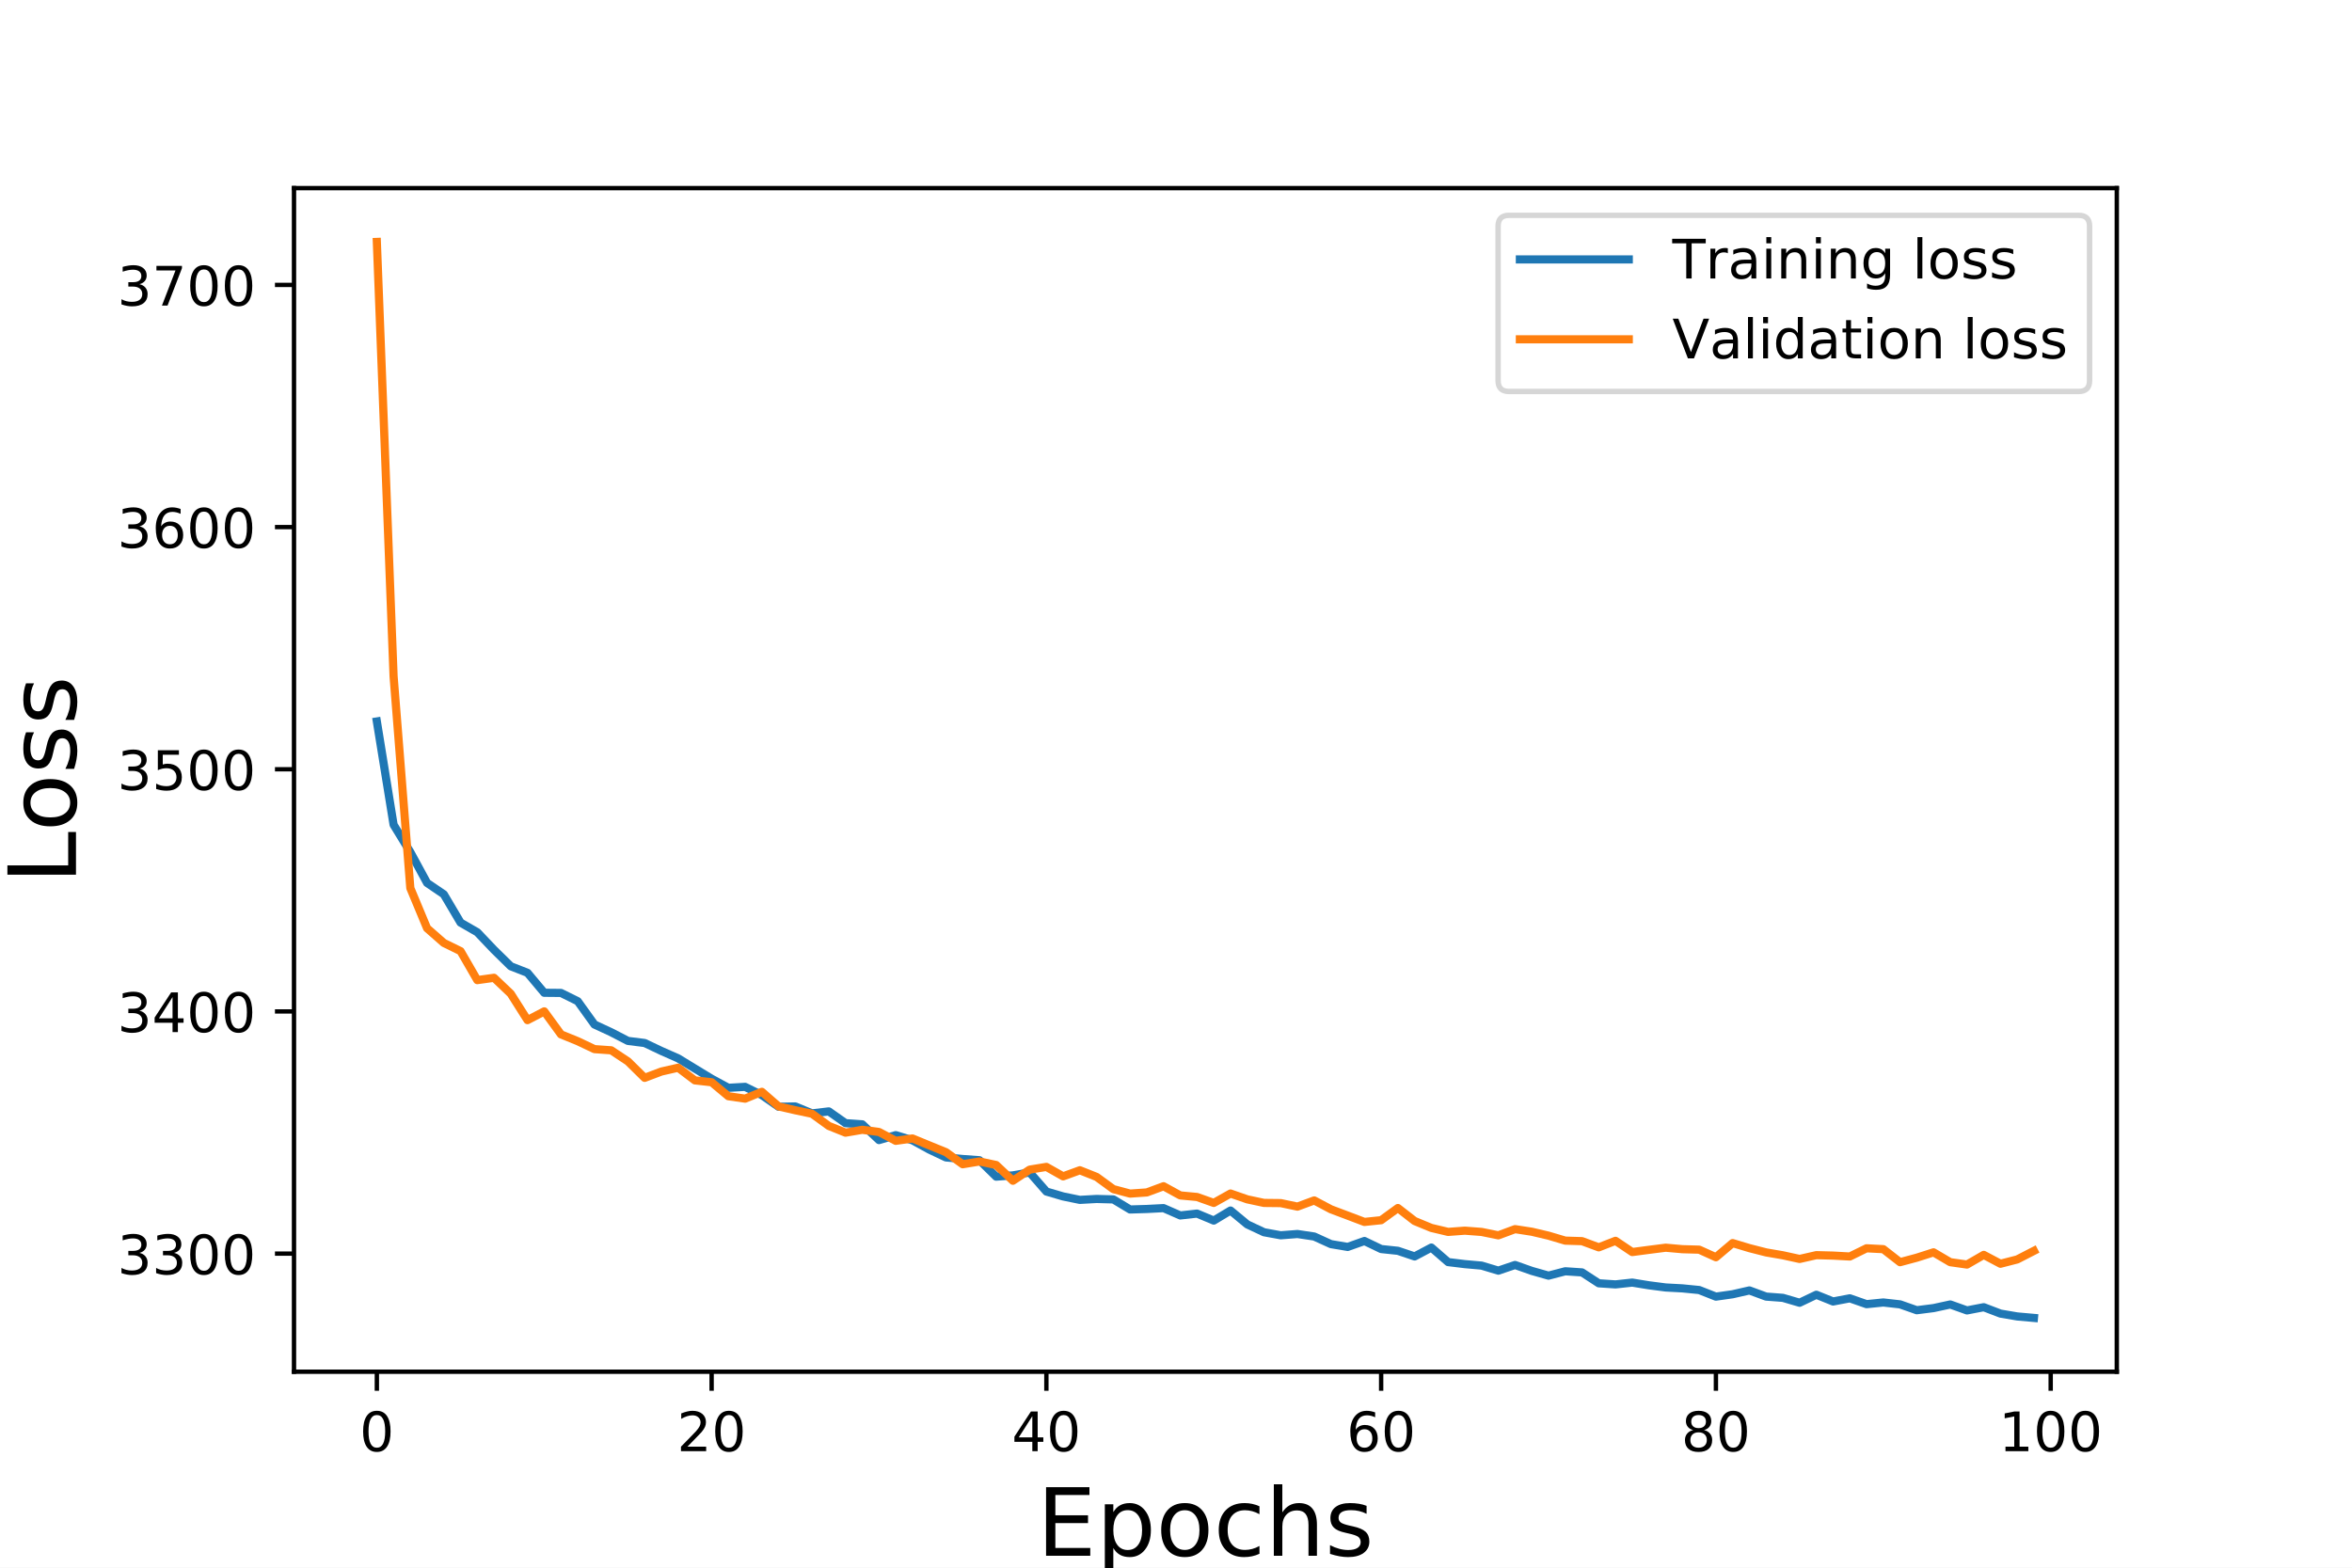
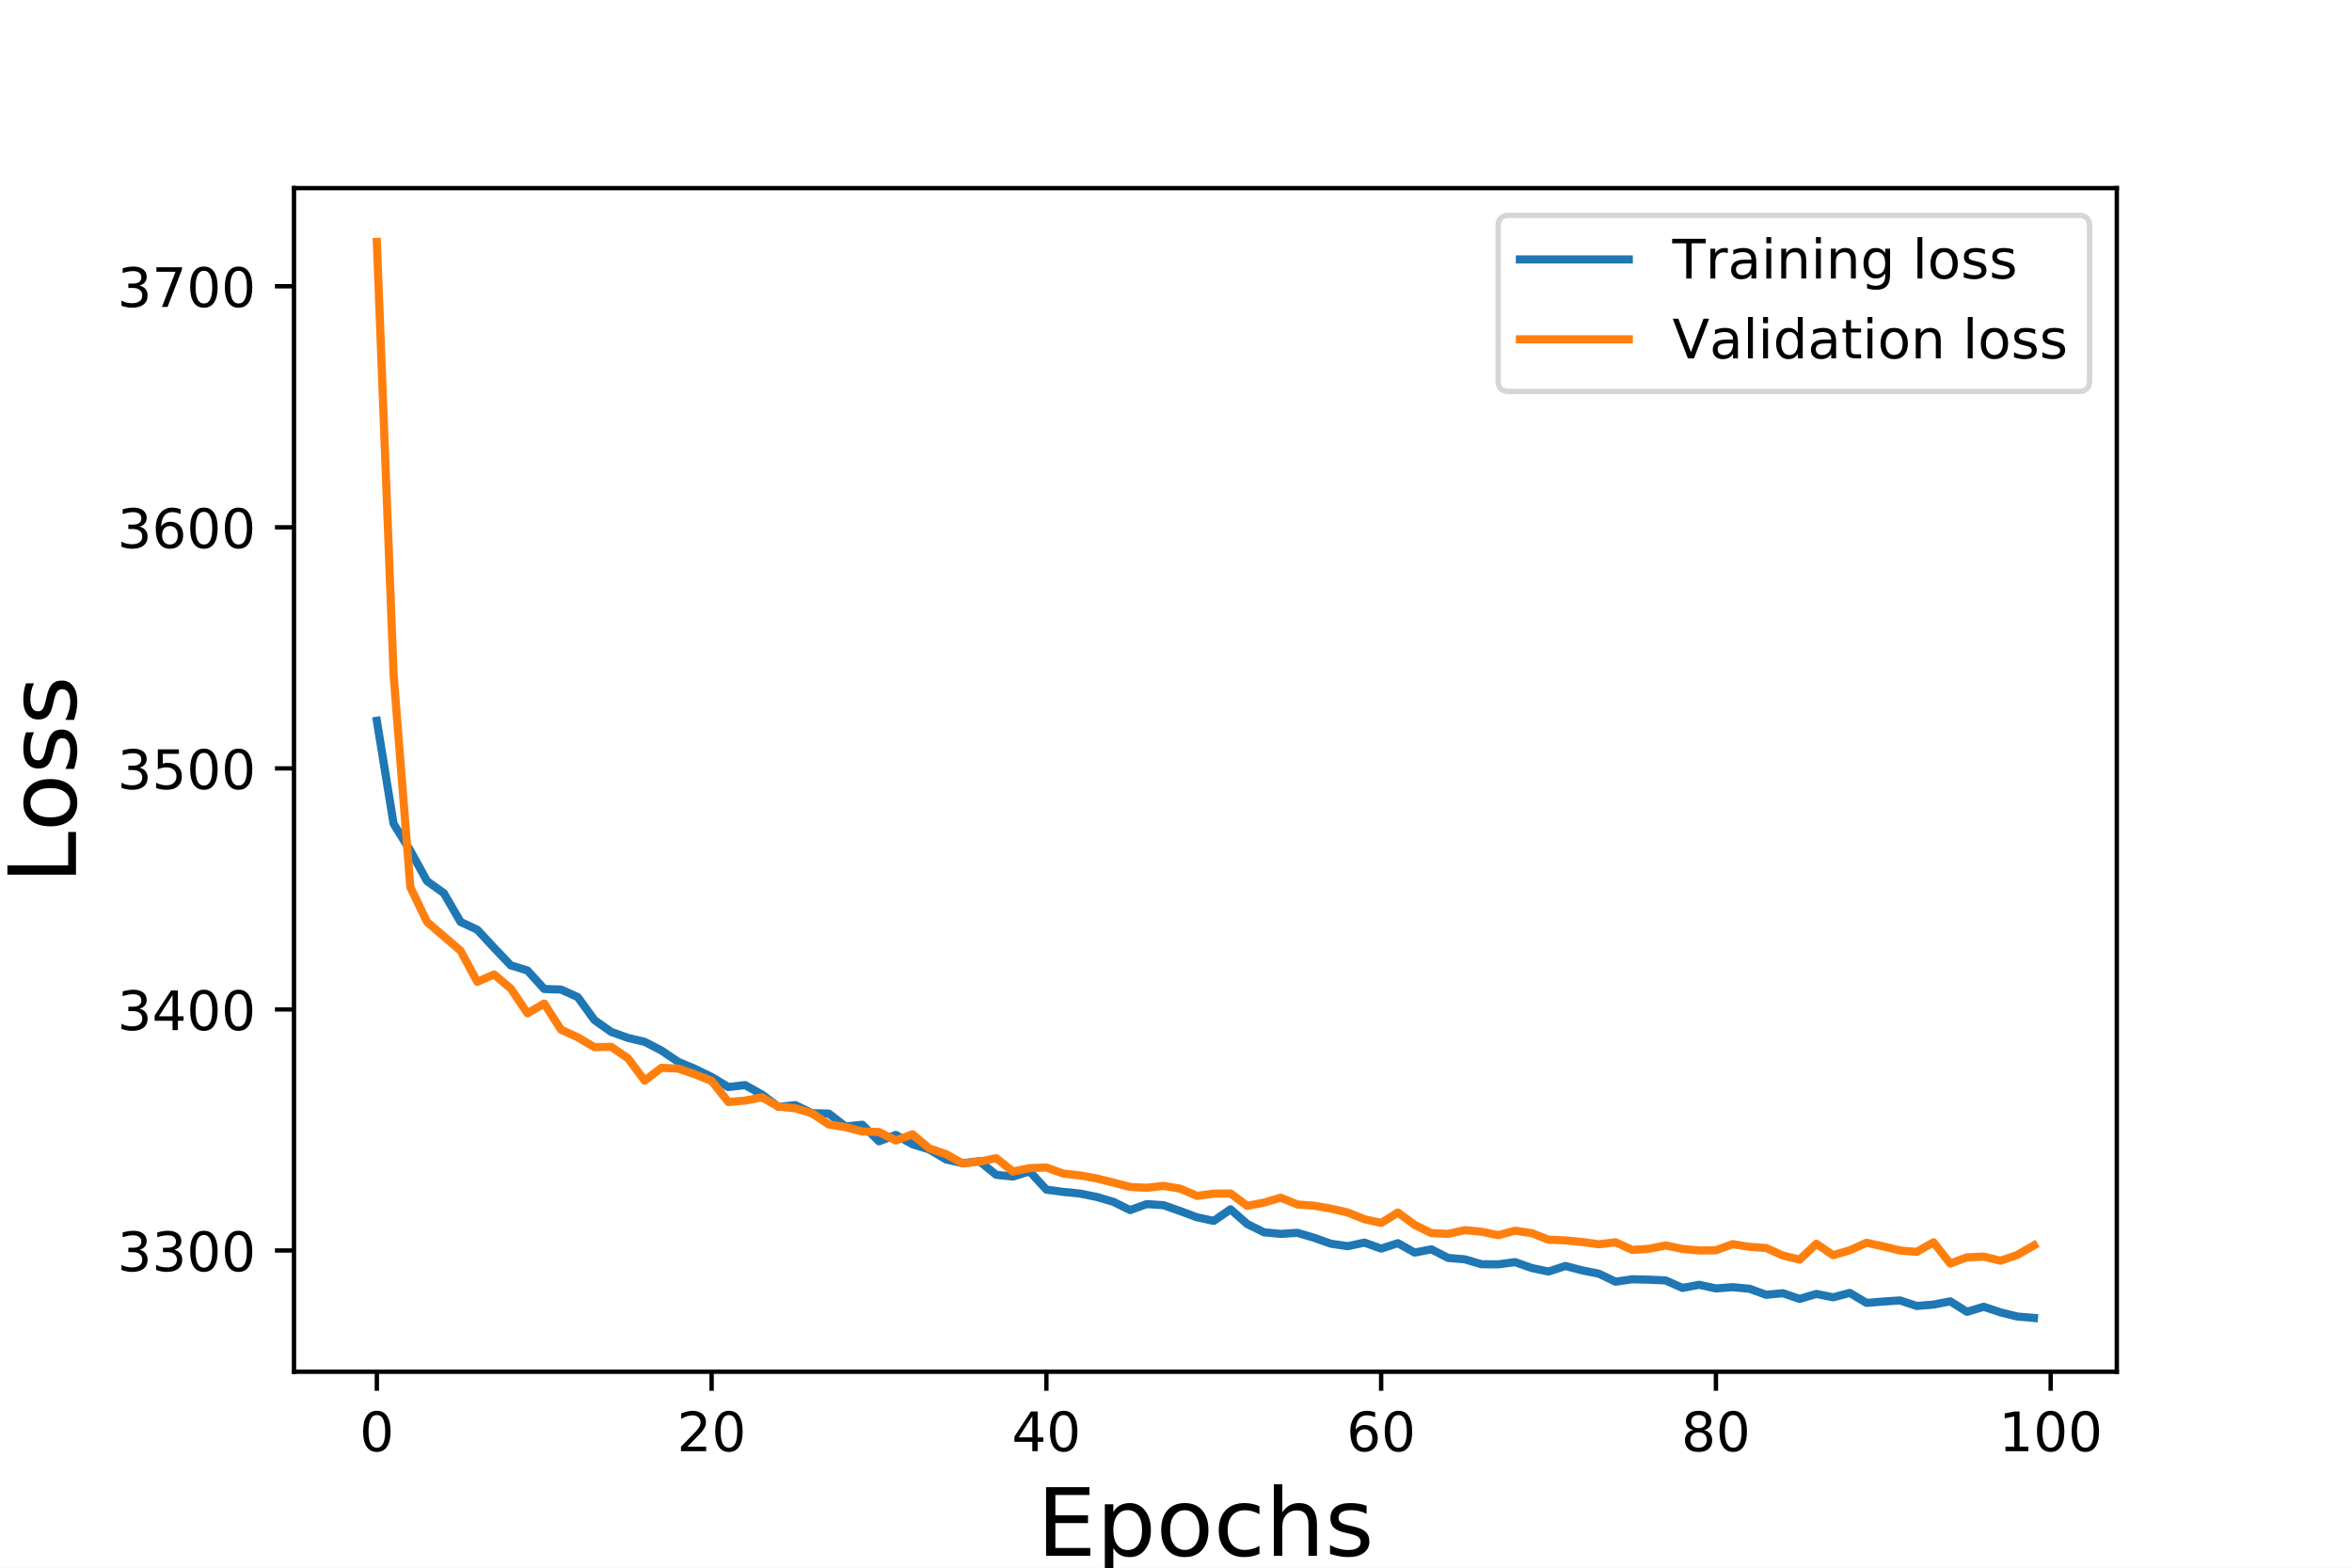
<svg xmlns="http://www.w3.org/2000/svg" xmlns:xlink="http://www.w3.org/1999/xlink" height="288pt" version="1.1" viewBox="0 0 432 288" width="432pt">
  <defs>
    <style type="text/css">
*{stroke-linecap:butt;stroke-linejoin:round;}
  </style>
  </defs>
  <g id="figure_1">
    <g id="patch_1">
      <path d="M 0 288  L 432 288  L 432 0  L 0 0  z " style="fill:#ffffff;" />
    </g>
    <g id="axes_1">
      <g id="patch_2">
        <path d="M 54 252  L 388.8 252  L 388.8 34.56  L 54 34.56  z " style="fill:#ffffff;" />
      </g>
      <g id="matplotlib.axis_1">
        <g id="xtick_1">
          <g id="line2d_1">
            <defs>
-               <path d="M 0 0  L 0 3.5  " id="m6ba57954af" style="stroke:#000000;stroke-width:0.8;" />
-             </defs>
-             <g>
-               <use style="stroke:#000000;stroke-width:0.8;" x="69.218" xlink:href="#m6ba57954af" y="252" />
+               <path d="M 0 0  L 0 3.5  " id="m6d26734bbd" style="stroke:#000000;stroke-width:0.8;" />
+             </defs>
+             <g>
+               <use style="stroke:#000000;stroke-width:0.8;" x="69.218" xlink:href="#m6d26734bbd" y="252" />
            </g>
          </g>
          <g id="text_1">
            <defs>
              <path d="M 31.781 66.406  Q 24.172 66.406 20.328 58.906  Q 16.5 51.422 16.5 36.375  Q 16.5 21.391 20.328 13.891  Q 24.172 6.391 31.781 6.391  Q 39.453 6.391 43.281 13.891  Q 47.125 21.391 47.125 36.375  Q 47.125 51.422 43.281 58.906  Q 39.453 66.406 31.781 66.406  z M 31.781 74.219  Q 44.047 74.219 50.516 64.516  Q 56.984 54.828 56.984 36.375  Q 56.984 17.969 50.516 8.266  Q 44.047 -1.422 31.781 -1.422  Q 19.531 -1.422 13.062 8.266  Q 6.594 17.969 6.594 36.375  Q 6.594 54.828 13.062 64.516  Q 19.531 74.219 31.781 74.219  z " id="DejaVuSans-48" />
            </defs>
            <g transform="translate(66.03693 266.5984)scale(0.1 -0.1)">
              <use xlink:href="#DejaVuSans-48" />
            </g>
          </g>
        </g>
        <g id="xtick_2">
          <g id="line2d_2">
            <g>
-               <use style="stroke:#000000;stroke-width:0.8;" x="130.706" xlink:href="#m6ba57954af" y="252" />
+               <use style="stroke:#000000;stroke-width:0.8;" x="130.706" xlink:href="#m6d26734bbd" y="252" />
            </g>
          </g>
          <g id="text_2">
            <defs>
              <path d="M 19.188 8.297  L 53.609 8.297  L 53.609 0  L 7.328 0  L 7.328 8.297  Q 12.938 14.109 22.625 23.891  Q 32.328 33.688 34.812 36.531  Q 39.547 41.844 41.422 45.531  Q 43.312 49.219 43.312 52.781  Q 43.312 58.594 39.234 62.25  Q 35.156 65.922 28.609 65.922  Q 23.969 65.922 18.812 64.312  Q 13.672 62.703 7.812 59.422  L 7.812 69.391  Q 13.766 71.781 18.938 73  Q 24.125 74.219 28.422 74.219  Q 39.75 74.219 46.484 68.547  Q 53.219 62.891 53.219 53.422  Q 53.219 48.922 51.531 44.891  Q 49.859 40.875 45.406 35.406  Q 44.188 33.984 37.641 27.219  Q 31.109 20.453 19.188 8.297  z " id="DejaVuSans-50" />
            </defs>
            <g transform="translate(124.3433 266.5984)scale(0.1 -0.1)">
              <use xlink:href="#DejaVuSans-50" />
              <use x="63.623" xlink:href="#DejaVuSans-48" />
            </g>
          </g>
        </g>
        <g id="xtick_3">
          <g id="line2d_3">
            <g>
-               <use style="stroke:#000000;stroke-width:0.8;" x="192.193" xlink:href="#m6ba57954af" y="252" />
+               <use style="stroke:#000000;stroke-width:0.8;" x="192.193" xlink:href="#m6d26734bbd" y="252" />
            </g>
          </g>
          <g id="text_3">
            <defs>
              <path d="M 37.797 64.312  L 12.891 25.391  L 37.797 25.391  z M 35.203 72.906  L 47.609 72.906  L 47.609 25.391  L 58.016 25.391  L 58.016 17.188  L 47.609 17.188  L 47.609 0  L 37.797 0  L 37.797 17.188  L 4.891 17.188  L 4.891 26.703  z " id="DejaVuSans-52" />
            </defs>
            <g transform="translate(185.8309 266.5984)scale(0.1 -0.1)">
              <use xlink:href="#DejaVuSans-52" />
              <use x="63.623" xlink:href="#DejaVuSans-48" />
            </g>
          </g>
        </g>
        <g id="xtick_4">
          <g id="line2d_4">
            <g>
-               <use style="stroke:#000000;stroke-width:0.8;" x="253.681" xlink:href="#m6ba57954af" y="252" />
+               <use style="stroke:#000000;stroke-width:0.8;" x="253.681" xlink:href="#m6d26734bbd" y="252" />
            </g>
          </g>
          <g id="text_4">
            <defs>
              <path d="M 33.016 40.375  Q 26.375 40.375 22.484 35.828  Q 18.609 31.297 18.609 23.391  Q 18.609 15.531 22.484 10.953  Q 26.375 6.391 33.016 6.391  Q 39.656 6.391 43.531 10.953  Q 47.406 15.531 47.406 23.391  Q 47.406 31.297 43.531 35.828  Q 39.656 40.375 33.016 40.375  z M 52.594 71.297  L 52.594 62.312  Q 48.875 64.062 45.094 64.984  Q 41.312 65.922 37.594 65.922  Q 27.828 65.922 22.672 59.328  Q 17.531 52.734 16.797 39.406  Q 19.672 43.656 24.016 45.922  Q 28.375 48.188 33.594 48.188  Q 44.578 48.188 50.953 41.516  Q 57.328 34.859 57.328 23.391  Q 57.328 12.156 50.688 5.359  Q 44.047 -1.422 33.016 -1.422  Q 20.359 -1.422 13.672 8.266  Q 6.984 17.969 6.984 36.375  Q 6.984 53.656 15.188 63.938  Q 23.391 74.219 37.203 74.219  Q 40.922 74.219 44.703 73.484  Q 48.484 72.75 52.594 71.297  z " id="DejaVuSans-54" />
            </defs>
            <g transform="translate(247.3185 266.5984)scale(0.1 -0.1)">
              <use xlink:href="#DejaVuSans-54" />
              <use x="63.623" xlink:href="#DejaVuSans-48" />
            </g>
          </g>
        </g>
        <g id="xtick_5">
          <g id="line2d_5">
            <g>
-               <use style="stroke:#000000;stroke-width:0.8;" x="315.169" xlink:href="#m6ba57954af" y="252" />
+               <use style="stroke:#000000;stroke-width:0.8;" x="315.169" xlink:href="#m6d26734bbd" y="252" />
            </g>
          </g>
          <g id="text_5">
            <defs>
              <path d="M 31.781 34.625  Q 24.75 34.625 20.719 30.859  Q 16.703 27.094 16.703 20.516  Q 16.703 13.922 20.719 10.156  Q 24.75 6.391 31.781 6.391  Q 38.812 6.391 42.859 10.172  Q 46.922 13.969 46.922 20.516  Q 46.922 27.094 42.891 30.859  Q 38.875 34.625 31.781 34.625  z M 21.922 38.812  Q 15.578 40.375 12.031 44.719  Q 8.5 49.078 8.5 55.328  Q 8.5 64.062 14.719 69.141  Q 20.953 74.219 31.781 74.219  Q 42.672 74.219 48.875 69.141  Q 55.078 64.062 55.078 55.328  Q 55.078 49.078 51.531 44.719  Q 48 40.375 41.703 38.812  Q 48.828 37.156 52.797 32.312  Q 56.781 27.484 56.781 20.516  Q 56.781 9.906 50.312 4.234  Q 43.844 -1.422 31.781 -1.422  Q 19.734 -1.422 13.25 4.234  Q 6.781 9.906 6.781 20.516  Q 6.781 27.484 10.781 32.312  Q 14.797 37.156 21.922 38.812  z M 18.312 54.391  Q 18.312 48.734 21.844 45.562  Q 25.391 42.391 31.781 42.391  Q 38.141 42.391 41.719 45.562  Q 45.312 48.734 45.312 54.391  Q 45.312 60.062 41.719 63.234  Q 38.141 66.406 31.781 66.406  Q 25.391 66.406 21.844 63.234  Q 18.312 60.062 18.312 54.391  z " id="DejaVuSans-56" />
            </defs>
            <g transform="translate(308.8061 266.5984)scale(0.1 -0.1)">
              <use xlink:href="#DejaVuSans-56" />
              <use x="63.623" xlink:href="#DejaVuSans-48" />
            </g>
          </g>
        </g>
        <g id="xtick_6">
          <g id="line2d_6">
            <g>
-               <use style="stroke:#000000;stroke-width:0.8;" x="376.656" xlink:href="#m6ba57954af" y="252" />
+               <use style="stroke:#000000;stroke-width:0.8;" x="376.656" xlink:href="#m6d26734bbd" y="252" />
            </g>
          </g>
          <g id="text_6">
            <defs>
              <path d="M 12.406 8.297  L 28.516 8.297  L 28.516 63.922  L 10.984 60.406  L 10.984 69.391  L 28.422 72.906  L 38.281 72.906  L 38.281 8.297  L 54.391 8.297  L 54.391 0  L 12.406 0  z " id="DejaVuSans-49" />
            </defs>
            <g transform="translate(367.1124 266.5984)scale(0.1 -0.1)">
              <use xlink:href="#DejaVuSans-49" />
              <use x="63.623" xlink:href="#DejaVuSans-48" />
              <use x="127.246" xlink:href="#DejaVuSans-48" />
            </g>
          </g>
        </g>
        <g id="text_7">
          <defs>
            <path d="M 9.812 72.906  L 55.906 72.906  L 55.906 64.594  L 19.672 64.594  L 19.672 43.016  L 54.391 43.016  L 54.391 34.719  L 19.672 34.719  L 19.672 8.297  L 56.781 8.297  L 56.781 0  L 9.812 0  z " id="DejaVuSans-69" />
            <path d="M 18.109 8.203  L 18.109 -20.797  L 9.078 -20.797  L 9.078 54.688  L 18.109 54.688  L 18.109 46.391  Q 20.953 51.266 25.266 53.625  Q 29.594 56 35.594 56  Q 45.562 56 51.781 48.094  Q 58.016 40.188 58.016 27.297  Q 58.016 14.406 51.781 6.484  Q 45.562 -1.422 35.594 -1.422  Q 29.594 -1.422 25.266 0.953  Q 20.953 3.328 18.109 8.203  z M 48.688 27.297  Q 48.688 37.203 44.609 42.844  Q 40.531 48.484 33.406 48.484  Q 26.266 48.484 22.188 42.844  Q 18.109 37.203 18.109 27.297  Q 18.109 17.391 22.188 11.75  Q 26.266 6.109 33.406 6.109  Q 40.531 6.109 44.609 11.75  Q 48.688 17.391 48.688 27.297  z " id="DejaVuSans-112" />
            <path d="M 30.609 48.391  Q 23.391 48.391 19.188 42.75  Q 14.984 37.109 14.984 27.297  Q 14.984 17.484 19.156 11.844  Q 23.344 6.203 30.609 6.203  Q 37.797 6.203 41.984 11.859  Q 46.188 17.531 46.188 27.297  Q 46.188 37.016 41.984 42.703  Q 37.797 48.391 30.609 48.391  z M 30.609 56  Q 42.328 56 49.016 48.375  Q 55.719 40.766 55.719 27.297  Q 55.719 13.875 49.016 6.219  Q 42.328 -1.422 30.609 -1.422  Q 18.844 -1.422 12.172 6.219  Q 5.516 13.875 5.516 27.297  Q 5.516 40.766 12.172 48.375  Q 18.844 56 30.609 56  z " id="DejaVuSans-111" />
            <path d="M 48.781 52.594  L 48.781 44.188  Q 44.969 46.297 41.141 47.344  Q 37.312 48.391 33.406 48.391  Q 24.656 48.391 19.812 42.844  Q 14.984 37.312 14.984 27.297  Q 14.984 17.281 19.812 11.734  Q 24.656 6.203 33.406 6.203  Q 37.312 6.203 41.141 7.25  Q 44.969 8.297 48.781 10.406  L 48.781 2.094  Q 45.016 0.344 40.984 -0.531  Q 36.969 -1.422 32.422 -1.422  Q 20.062 -1.422 12.781 6.344  Q 5.516 14.109 5.516 27.297  Q 5.516 40.672 12.859 48.328  Q 20.219 56 33.016 56  Q 37.156 56 41.109 55.141  Q 45.062 54.297 48.781 52.594  z " id="DejaVuSans-99" />
            <path d="M 54.891 33.016  L 54.891 0  L 45.906 0  L 45.906 32.719  Q 45.906 40.484 42.875 44.328  Q 39.844 48.188 33.797 48.188  Q 26.516 48.188 22.312 43.547  Q 18.109 38.922 18.109 30.906  L 18.109 0  L 9.078 0  L 9.078 75.984  L 18.109 75.984  L 18.109 46.188  Q 21.344 51.125 25.703 53.562  Q 30.078 56 35.797 56  Q 45.219 56 50.047 50.172  Q 54.891 44.344 54.891 33.016  z " id="DejaVuSans-104" />
            <path d="M 44.281 53.078  L 44.281 44.578  Q 40.484 46.531 36.375 47.5  Q 32.281 48.484 27.875 48.484  Q 21.188 48.484 17.844 46.438  Q 14.5 44.391 14.5 40.281  Q 14.5 37.156 16.891 35.375  Q 19.281 33.594 26.516 31.984  L 29.594 31.297  Q 39.156 29.25 43.188 25.516  Q 47.219 21.781 47.219 15.094  Q 47.219 7.469 41.188 3.016  Q 35.156 -1.422 24.609 -1.422  Q 20.219 -1.422 15.453 -0.562  Q 10.688 0.297 5.422 2  L 5.422 11.281  Q 10.406 8.688 15.234 7.391  Q 20.062 6.109 24.812 6.109  Q 31.156 6.109 34.562 8.281  Q 37.984 10.453 37.984 14.406  Q 37.984 18.062 35.516 20.016  Q 33.062 21.969 24.703 23.781  L 21.578 24.516  Q 13.234 26.266 9.516 29.906  Q 5.812 33.547 5.812 39.891  Q 5.812 47.609 11.281 51.797  Q 16.75 56 26.812 56  Q 31.781 56 36.172 55.266  Q 40.578 54.547 44.281 53.078  z " id="DejaVuSans-115" />
          </defs>
          <g transform="translate(190.4418 285.8082)scale(0.1728 -0.1728)">
            <use xlink:href="#DejaVuSans-69" />
            <use x="63.184" xlink:href="#DejaVuSans-112" />
            <use x="126.66" xlink:href="#DejaVuSans-111" />
            <use x="187.842" xlink:href="#DejaVuSans-99" />
            <use x="242.822" xlink:href="#DejaVuSans-104" />
            <use x="306.201" xlink:href="#DejaVuSans-115" />
          </g>
        </g>
      </g>
      <g id="matplotlib.axis_2">
        <g id="ytick_1">
          <g id="line2d_7">
            <defs>
-               <path d="M 0 0  L -3.5 0  " id="mf6fe77dcc3" style="stroke:#000000;stroke-width:0.8;" />
-             </defs>
-             <g>
-               <use style="stroke:#000000;stroke-width:0.8;" x="54" xlink:href="#mf6fe77dcc3" y="230.299" />
+               <path d="M 0 0  L -3.5 0  " id="m315a1b2fa6" style="stroke:#000000;stroke-width:0.8;" />
+             </defs>
+             <g>
+               <use style="stroke:#000000;stroke-width:0.8;" x="54" xlink:href="#m315a1b2fa6" y="229.725" />
            </g>
          </g>
          <g id="text_8">
            <defs>
              <path d="M 40.578 39.312  Q 47.656 37.797 51.625 33  Q 55.609 28.219 55.609 21.188  Q 55.609 10.406 48.188 4.484  Q 40.766 -1.422 27.094 -1.422  Q 22.516 -1.422 17.656 -0.516  Q 12.797 0.391 7.625 2.203  L 7.625 11.719  Q 11.719 9.328 16.594 8.109  Q 21.484 6.891 26.812 6.891  Q 36.078 6.891 40.938 10.547  Q 45.797 14.203 45.797 21.188  Q 45.797 27.641 41.281 31.266  Q 36.766 34.906 28.719 34.906  L 20.219 34.906  L 20.219 43.016  L 29.109 43.016  Q 36.375 43.016 40.234 45.922  Q 44.094 48.828 44.094 54.297  Q 44.094 59.906 40.109 62.906  Q 36.141 65.922 28.719 65.922  Q 24.656 65.922 20.016 65.031  Q 15.375 64.156 9.812 62.312  L 9.812 71.094  Q 15.438 72.656 20.344 73.438  Q 25.25 74.219 29.594 74.219  Q 40.828 74.219 47.359 69.109  Q 53.906 64.016 53.906 55.328  Q 53.906 49.266 50.438 45.094  Q 46.969 40.922 40.578 39.312  z " id="DejaVuSans-51" />
            </defs>
-             <g transform="translate(21.55 234.0987)scale(0.1 -0.1)">
+             <g transform="translate(21.55 233.5243)scale(0.1 -0.1)">
              <use xlink:href="#DejaVuSans-51" />
              <use x="63.623" xlink:href="#DejaVuSans-51" />
              <use x="127.246" xlink:href="#DejaVuSans-48" />
              <use x="190.869" xlink:href="#DejaVuSans-48" />
            </g>
          </g>
        </g>
        <g id="ytick_2">
          <g id="line2d_8">
            <g>
-               <use style="stroke:#000000;stroke-width:0.8;" x="54" xlink:href="#mf6fe77dcc3" y="185.81" />
+               <use style="stroke:#000000;stroke-width:0.8;" x="54" xlink:href="#m315a1b2fa6" y="185.441" />
            </g>
          </g>
          <g id="text_9">
-             <g transform="translate(21.55 189.6089)scale(0.1 -0.1)">
+             <g transform="translate(21.55 189.2407)scale(0.1 -0.1)">
              <use xlink:href="#DejaVuSans-51" />
              <use x="63.623" xlink:href="#DejaVuSans-52" />
              <use x="127.246" xlink:href="#DejaVuSans-48" />
              <use x="190.869" xlink:href="#DejaVuSans-48" />
            </g>
          </g>
        </g>
        <g id="ytick_3">
          <g id="line2d_9">
            <g>
-               <use style="stroke:#000000;stroke-width:0.8;" x="54" xlink:href="#mf6fe77dcc3" y="141.32" />
+               <use style="stroke:#000000;stroke-width:0.8;" x="54" xlink:href="#m315a1b2fa6" y="141.158" />
            </g>
          </g>
          <g id="text_10">
            <defs>
              <path d="M 10.797 72.906  L 49.516 72.906  L 49.516 64.594  L 19.828 64.594  L 19.828 46.734  Q 21.969 47.469 24.109 47.828  Q 26.266 48.188 28.422 48.188  Q 40.625 48.188 47.75 41.5  Q 54.891 34.812 54.891 23.391  Q 54.891 11.625 47.562 5.094  Q 40.234 -1.422 26.906 -1.422  Q 22.312 -1.422 17.547 -0.641  Q 12.797 0.141 7.719 1.703  L 7.719 11.625  Q 12.109 9.234 16.797 8.062  Q 21.484 6.891 26.703 6.891  Q 35.156 6.891 40.078 11.328  Q 45.016 15.766 45.016 23.391  Q 45.016 31 40.078 35.438  Q 35.156 39.891 26.703 39.891  Q 22.75 39.891 18.812 39.016  Q 14.891 38.141 10.797 36.281  z " id="DejaVuSans-53" />
            </defs>
-             <g transform="translate(21.55 145.1191)scale(0.1 -0.1)">
+             <g transform="translate(21.55 144.957)scale(0.1 -0.1)">
              <use xlink:href="#DejaVuSans-51" />
              <use x="63.623" xlink:href="#DejaVuSans-53" />
              <use x="127.246" xlink:href="#DejaVuSans-48" />
              <use x="190.869" xlink:href="#DejaVuSans-48" />
            </g>
          </g>
        </g>
        <g id="ytick_4">
          <g id="line2d_10">
            <g>
-               <use style="stroke:#000000;stroke-width:0.8;" x="54" xlink:href="#mf6fe77dcc3" y="96.83" />
+               <use style="stroke:#000000;stroke-width:0.8;" x="54" xlink:href="#m315a1b2fa6" y="96.874" />
            </g>
          </g>
          <g id="text_11">
-             <g transform="translate(21.55 100.6294)scale(0.1 -0.1)">
+             <g transform="translate(21.55 100.6734)scale(0.1 -0.1)">
              <use xlink:href="#DejaVuSans-51" />
              <use x="63.623" xlink:href="#DejaVuSans-54" />
              <use x="127.246" xlink:href="#DejaVuSans-48" />
              <use x="190.869" xlink:href="#DejaVuSans-48" />
            </g>
          </g>
        </g>
        <g id="ytick_5">
          <g id="line2d_11">
            <g>
-               <use style="stroke:#000000;stroke-width:0.8;" x="54" xlink:href="#mf6fe77dcc3" y="52.34" />
+               <use style="stroke:#000000;stroke-width:0.8;" x="54" xlink:href="#m315a1b2fa6" y="52.591" />
            </g>
          </g>
          <g id="text_12">
            <defs>
              <path d="M 8.203 72.906  L 55.078 72.906  L 55.078 68.703  L 28.609 0  L 18.312 0  L 43.219 64.594  L 8.203 64.594  z " id="DejaVuSans-55" />
            </defs>
-             <g transform="translate(21.55 56.1396)scale(0.1 -0.1)">
+             <g transform="translate(21.55 56.38973)scale(0.1 -0.1)">
              <use xlink:href="#DejaVuSans-51" />
              <use x="63.623" xlink:href="#DejaVuSans-55" />
              <use x="127.246" xlink:href="#DejaVuSans-48" />
              <use x="190.869" xlink:href="#DejaVuSans-48" />
            </g>
          </g>
        </g>
        <g id="text_13">
          <defs>
            <path d="M 9.812 72.906  L 19.672 72.906  L 19.672 8.297  L 55.172 8.297  L 55.172 0  L 9.812 0  z " id="DejaVuSans-76" />
          </defs>
          <g transform="translate(13.9563 162.3811)rotate(-90)scale(0.1728 -0.1728)">
            <use xlink:href="#DejaVuSans-76" />
            <use x="55.697" xlink:href="#DejaVuSans-111" />
            <use x="116.879" xlink:href="#DejaVuSans-115" />
            <use x="168.979" xlink:href="#DejaVuSans-115" />
          </g>
        </g>
      </g>
      <g id="line2d_12">
-         <path clip-path="url(#p3a812258e4)" d="M 69.218 132.534  L 72.293 151.517  L 75.367 156.544  L 78.441 162.201  L 81.516 164.293  L 84.59 169.491  L 87.664 171.263  L 90.739 174.495  L 93.813 177.511  L 96.888 178.717  L 99.962 182.383  L 103.036 182.411  L 106.111 183.93  L 109.185 188.208  L 112.26 189.636  L 115.334 191.226  L 118.408 191.611  L 121.483 193.073  L 124.557 194.431  L 127.631 196.309  L 130.706 198.177  L 133.78 199.842  L 136.855 199.665  L 139.929 201.184  L 143.003 203.324  L 146.078 203.264  L 149.152 204.539  L 152.226 204.172  L 155.301 206.334  L 158.375 206.547  L 161.45 209.443  L 164.524 208.538  L 167.598 209.487  L 170.673 211.177  L 173.747 212.633  L 176.821 212.921  L 179.896 213.142  L 182.97 216.161  L 186.045 215.931  L 189.119 215.383  L 192.193 218.897  L 195.268 219.799  L 198.342 220.431  L 201.417 220.259  L 204.491 220.344  L 207.565 222.194  L 210.64 222.101  L 213.714 221.943  L 216.788 223.29  L 219.863 222.949  L 222.937 224.23  L 226.012 222.386  L 229.086 224.932  L 232.16 226.375  L 235.235 226.935  L 238.309 226.701  L 241.383 227.16  L 244.458 228.558  L 247.532 229.074  L 250.607 227.983  L 253.681 229.461  L 256.755 229.785  L 259.83 230.82  L 262.904 229.189  L 265.979 231.858  L 269.053 232.232  L 272.127 232.504  L 275.202 233.43  L 278.276 232.388  L 281.35 233.476  L 284.425 234.349  L 287.499 233.546  L 290.574 233.751  L 293.648 235.754  L 296.722 235.958  L 299.797 235.625  L 302.871 236.123  L 305.945 236.522  L 309.02 236.687  L 312.094 236.991  L 315.169 238.204  L 318.243 237.768  L 321.317 237.065  L 324.392 238.196  L 327.466 238.428  L 330.54 239.327  L 333.615 237.858  L 336.689 239.096  L 339.764 238.514  L 342.838 239.587  L 345.912 239.279  L 348.987 239.623  L 352.061 240.701  L 355.136 240.311  L 358.21 239.644  L 361.284 240.738  L 364.359 240.146  L 367.433 241.319  L 370.507 241.844  L 373.582 242.116  " style="fill:none;stroke:#1f77b4;stroke-linecap:square;stroke-width:1.5;" />
+         <path clip-path="url(#pbe5346518b)" d="M 69.218 132.413  L 72.293 151.329  L 75.367 156.287  L 78.441 161.875  L 81.516 164.072  L 84.59 169.362  L 87.664 170.795  L 90.739 174.12  L 93.813 177.341  L 96.888 178.294  L 99.962 181.694  L 103.036 181.792  L 106.111 183.169  L 109.185 187.399  L 112.26 189.572  L 115.334 190.673  L 118.408 191.396  L 121.483 192.987  L 124.557 195.069  L 127.631 196.359  L 130.706 197.855  L 133.78 199.702  L 136.855 199.343  L 139.929 201.065  L 143.003 203.347  L 146.078 203.017  L 149.152 204.51  L 152.226 204.577  L 155.301 206.942  L 158.375 206.633  L 161.45 209.67  L 164.524 208.498  L 167.598 210.212  L 170.673 211.162  L 173.747 212.997  L 176.821 213.69  L 179.896 213.318  L 182.97 215.827  L 186.045 216.139  L 189.119 215.192  L 192.193 218.547  L 195.268 218.962  L 198.342 219.268  L 201.417 219.889  L 204.491 220.783  L 207.565 222.304  L 210.64 221.202  L 213.714 221.409  L 216.788 222.488  L 219.863 223.634  L 222.937 224.291  L 226.012 222.161  L 229.086 224.866  L 232.16 226.387  L 235.235 226.678  L 238.309 226.482  L 241.383 227.399  L 244.458 228.485  L 247.532 228.936  L 250.607 228.285  L 253.681 229.38  L 256.755 228.384  L 259.83 230.11  L 262.904 229.516  L 265.979 231.092  L 269.053 231.35  L 272.127 232.255  L 275.202 232.271  L 278.276 231.864  L 281.35 232.951  L 284.425 233.592  L 287.499 232.573  L 290.574 233.37  L 293.648 233.987  L 296.722 235.457  L 299.797 235.017  L 302.871 235.089  L 305.945 235.229  L 309.02 236.605  L 312.094 236.026  L 315.169 236.702  L 318.243 236.469  L 321.317 236.755  L 324.392 237.866  L 327.466 237.578  L 330.54 238.628  L 333.615 237.71  L 336.689 238.324  L 339.764 237.528  L 342.838 239.357  L 345.912 239.106  L 348.987 238.903  L 352.061 239.921  L 355.136 239.665  L 358.21 239.073  L 361.284 240.991  L 364.359 240.066  L 367.433 241.09  L 370.507 241.859  L 373.582 242.116  " style="fill:none;stroke:#1f77b4;stroke-linecap:square;stroke-width:1.5;" />
      </g>
      <g id="line2d_13">
-         <path clip-path="url(#p3a812258e4)" d="M 69.218 44.444  L 72.293 124.262  L 75.367 163.152  L 78.441 170.525  L 81.516 173.223  L 84.59 174.734  L 87.664 180.057  L 90.739 179.631  L 93.813 182.558  L 96.888 187.408  L 99.962 185.801  L 103.036 190.025  L 106.111 191.277  L 109.185 192.735  L 112.26 192.951  L 115.334 194.987  L 118.408 198.012  L 121.483 196.85  L 124.557 196.15  L 127.631 198.475  L 130.706 198.82  L 133.78 201.386  L 136.855 201.832  L 139.929 200.578  L 143.003 203.264  L 146.078 203.964  L 149.152 204.613  L 152.226 206.842  L 155.301 208.081  L 158.375 207.555  L 161.45 207.956  L 164.524 209.581  L 167.598 209.149  L 170.673 210.415  L 173.747 211.666  L 176.821 213.883  L 179.896 213.375  L 182.97 214.022  L 186.045 216.914  L 189.119 214.874  L 192.193 214.37  L 195.268 216.108  L 198.342 214.987  L 201.417 216.212  L 204.491 218.455  L 207.565 219.275  L 210.64 219.062  L 213.714 217.926  L 216.788 219.612  L 219.863 219.898  L 222.937 220.987  L 226.012 219.263  L 229.086 220.33  L 232.16 220.988  L 235.235 221.022  L 238.309 221.668  L 241.383 220.532  L 244.458 222.161  L 247.532 223.318  L 250.607 224.483  L 253.681 224.162  L 256.755 221.926  L 259.83 224.313  L 262.904 225.583  L 265.979 226.313  L 269.053 226.085  L 272.127 226.318  L 275.202 226.942  L 278.276 225.806  L 281.35 226.281  L 284.425 227.004  L 287.499 227.917  L 290.574 228.011  L 293.648 229.148  L 296.722 227.951  L 299.797 230.014  L 302.871 229.607  L 305.945 229.215  L 309.02 229.49  L 312.094 229.575  L 315.169 230.967  L 318.243 228.369  L 321.317 229.294  L 324.392 230.08  L 327.466 230.609  L 330.54 231.283  L 333.615 230.584  L 336.689 230.665  L 339.764 230.832  L 342.838 229.323  L 345.912 229.483  L 348.987 231.875  L 352.061 231.051  L 355.136 230.068  L 358.21 231.876  L 361.284 232.31  L 364.359 230.535  L 367.433 232.163  L 370.507 231.373  L 373.582 229.793  " style="fill:none;stroke:#ff7f0e;stroke-linecap:square;stroke-width:1.5;" />
+         <path clip-path="url(#pbe5346518b)" d="M 69.218 44.444  L 72.293 123.935  L 75.367 162.983  L 78.441 169.376  L 81.516 172.019  L 84.59 174.66  L 87.664 180.367  L 90.739 179.014  L 93.813 181.601  L 96.888 186.156  L 99.962 184.358  L 103.036 189.147  L 106.111 190.565  L 109.185 192.375  L 112.26 192.311  L 115.334 194.41  L 118.408 198.518  L 121.483 196.176  L 124.557 196.306  L 127.631 197.367  L 130.706 198.578  L 133.78 202.45  L 136.855 202.193  L 139.929 201.587  L 143.003 203.307  L 146.078 203.608  L 149.152 204.536  L 152.226 206.579  L 155.301 207.068  L 158.375 207.865  L 161.45 207.963  L 164.524 209.526  L 167.598 208.379  L 170.673 210.968  L 173.747 212.021  L 176.821 213.744  L 179.896 213.392  L 182.97 212.766  L 186.045 215.218  L 189.119 214.593  L 192.193 214.484  L 195.268 215.589  L 198.342 215.938  L 201.417 216.491  L 204.491 217.253  L 207.565 218.055  L 210.64 218.2  L 213.714 217.86  L 216.788 218.376  L 219.863 219.69  L 222.937 219.284  L 226.012 219.247  L 229.086 221.524  L 232.16 220.929  L 235.235 220.029  L 238.309 221.275  L 241.383 221.503  L 244.458 222.035  L 247.532 222.75  L 250.607 223.978  L 253.681 224.67  L 256.755 222.755  L 259.83 225.015  L 262.904 226.535  L 265.979 226.679  L 269.053 225.991  L 272.127 226.285  L 275.202 226.917  L 278.276 226.094  L 281.35 226.543  L 284.425 227.742  L 287.499 227.865  L 290.574 228.167  L 293.648 228.588  L 296.722 228.223  L 299.797 229.622  L 302.871 229.412  L 305.945 228.803  L 309.02 229.446  L 312.094 229.726  L 315.169 229.684  L 318.243 228.561  L 321.317 229.06  L 324.392 229.272  L 327.466 230.653  L 330.54 231.402  L 333.615 228.494  L 336.689 230.59  L 339.764 229.692  L 342.838 228.313  L 345.912 228.977  L 348.987 229.734  L 352.061 229.976  L 355.136 228.231  L 358.21 232.131  L 361.284 230.982  L 364.359 230.85  L 367.433 231.609  L 370.507 230.555  L 373.582 228.793  " style="fill:none;stroke:#ff7f0e;stroke-linecap:square;stroke-width:1.5;" />
      </g>
      <g id="patch_3">
        <path d="M 54 252  L 54 34.56  " style="fill:none;stroke:#000000;stroke-linecap:square;stroke-linejoin:miter;stroke-width:0.8;" />
      </g>
      <g id="patch_4">
        <path d="M 388.8 252  L 388.8 34.56  " style="fill:none;stroke:#000000;stroke-linecap:square;stroke-linejoin:miter;stroke-width:0.8;" />
      </g>
      <g id="patch_5">
        <path d="M 54 252  L 388.8 252  " style="fill:none;stroke:#000000;stroke-linecap:square;stroke-linejoin:miter;stroke-width:0.8;" />
      </g>
      <g id="patch_6">
        <path d="M 54 34.56  L 388.8 34.56  " style="fill:none;stroke:#000000;stroke-linecap:square;stroke-linejoin:miter;stroke-width:0.8;" />
      </g>
      <g id="legend_1">
        <g id="patch_7">
          <path d="M 277.161 71.916  L 381.8 71.916  Q 383.8 71.916 383.8 69.916  L 383.8 41.56  Q 383.8 39.56 381.8 39.56  L 277.161 39.56  Q 275.161 39.56 275.161 41.56  L 275.161 69.916  Q 275.161 71.916 277.161 71.916  z " style="fill:#ffffff;opacity:0.8;stroke:#cccccc;stroke-linejoin:miter;" />
        </g>
        <g id="line2d_14">
          <path d="M 279.161 47.658  L 299.161 47.658  " style="fill:none;stroke:#1f77b4;stroke-linecap:square;stroke-width:1.5;" />
        </g>
        <g id="line2d_15" />
        <g id="text_14">
          <defs>
            <path d="M -0.297 72.906  L 61.375 72.906  L 61.375 64.594  L 35.5 64.594  L 35.5 0  L 25.594 0  L 25.594 64.594  L -0.297 64.594  z " id="DejaVuSans-84" />
            <path d="M 41.109 46.297  Q 39.594 47.172 37.812 47.578  Q 36.031 48 33.891 48  Q 26.266 48 22.188 43.047  Q 18.109 38.094 18.109 28.812  L 18.109 0  L 9.078 0  L 9.078 54.688  L 18.109 54.688  L 18.109 46.188  Q 20.953 51.172 25.484 53.578  Q 30.031 56 36.531 56  Q 37.453 56 38.578 55.875  Q 39.703 55.766 41.062 55.516  z " id="DejaVuSans-114" />
            <path d="M 34.281 27.484  Q 23.391 27.484 19.188 25  Q 14.984 22.516 14.984 16.5  Q 14.984 11.719 18.141 8.906  Q 21.297 6.109 26.703 6.109  Q 34.188 6.109 38.703 11.406  Q 43.219 16.703 43.219 25.484  L 43.219 27.484  z M 52.203 31.203  L 52.203 0  L 43.219 0  L 43.219 8.297  Q 40.141 3.328 35.547 0.953  Q 30.953 -1.422 24.312 -1.422  Q 15.922 -1.422 10.953 3.297  Q 6 8.016 6 15.922  Q 6 25.141 12.172 29.828  Q 18.359 34.516 30.609 34.516  L 43.219 34.516  L 43.219 35.406  Q 43.219 41.609 39.141 45  Q 35.062 48.391 27.688 48.391  Q 23 48.391 18.547 47.266  Q 14.109 46.141 10.016 43.891  L 10.016 52.203  Q 14.938 54.109 19.578 55.047  Q 24.219 56 28.609 56  Q 40.484 56 46.344 49.844  Q 52.203 43.703 52.203 31.203  z " id="DejaVuSans-97" />
            <path d="M 9.422 54.688  L 18.406 54.688  L 18.406 0  L 9.422 0  z M 9.422 75.984  L 18.406 75.984  L 18.406 64.594  L 9.422 64.594  z " id="DejaVuSans-105" />
            <path d="M 54.891 33.016  L 54.891 0  L 45.906 0  L 45.906 32.719  Q 45.906 40.484 42.875 44.328  Q 39.844 48.188 33.797 48.188  Q 26.516 48.188 22.312 43.547  Q 18.109 38.922 18.109 30.906  L 18.109 0  L 9.078 0  L 9.078 54.688  L 18.109 54.688  L 18.109 46.188  Q 21.344 51.125 25.703 53.562  Q 30.078 56 35.797 56  Q 45.219 56 50.047 50.172  Q 54.891 44.344 54.891 33.016  z " id="DejaVuSans-110" />
            <path d="M 45.406 27.984  Q 45.406 37.75 41.375 43.109  Q 37.359 48.484 30.078 48.484  Q 22.859 48.484 18.828 43.109  Q 14.797 37.75 14.797 27.984  Q 14.797 18.266 18.828 12.891  Q 22.859 7.516 30.078 7.516  Q 37.359 7.516 41.375 12.891  Q 45.406 18.266 45.406 27.984  z M 54.391 6.781  Q 54.391 -7.172 48.188 -13.984  Q 42 -20.797 29.203 -20.797  Q 24.469 -20.797 20.266 -20.094  Q 16.062 -19.391 12.109 -17.922  L 12.109 -9.188  Q 16.062 -11.328 19.922 -12.344  Q 23.781 -13.375 27.781 -13.375  Q 36.625 -13.375 41.016 -8.766  Q 45.406 -4.156 45.406 5.172  L 45.406 9.625  Q 42.625 4.781 38.281 2.391  Q 33.938 0 27.875 0  Q 17.828 0 11.672 7.656  Q 5.516 15.328 5.516 27.984  Q 5.516 40.672 11.672 48.328  Q 17.828 56 27.875 56  Q 33.938 56 38.281 53.609  Q 42.625 51.219 45.406 46.391  L 45.406 54.688  L 54.391 54.688  z " id="DejaVuSans-103" />
            <path id="DejaVuSans-32" />
            <path d="M 9.422 75.984  L 18.406 75.984  L 18.406 0  L 9.422 0  z " id="DejaVuSans-108" />
          </defs>
          <g transform="translate(307.1609 51.15844)scale(0.1 -0.1)">
            <use xlink:href="#DejaVuSans-84" />
            <use x="60.865" xlink:href="#DejaVuSans-114" />
            <use x="101.979" xlink:href="#DejaVuSans-97" />
            <use x="163.258" xlink:href="#DejaVuSans-105" />
            <use x="191.041" xlink:href="#DejaVuSans-110" />
            <use x="254.42" xlink:href="#DejaVuSans-105" />
            <use x="282.203" xlink:href="#DejaVuSans-110" />
            <use x="345.582" xlink:href="#DejaVuSans-103" />
            <use x="409.059" xlink:href="#DejaVuSans-32" />
            <use x="440.846" xlink:href="#DejaVuSans-108" />
            <use x="468.629" xlink:href="#DejaVuSans-111" />
            <use x="529.811" xlink:href="#DejaVuSans-115" />
            <use x="581.91" xlink:href="#DejaVuSans-115" />
          </g>
        </g>
        <g id="line2d_16">
          <path d="M 279.161 62.337  L 299.161 62.337  " style="fill:none;stroke:#ff7f0e;stroke-linecap:square;stroke-width:1.5;" />
        </g>
        <g id="line2d_17" />
        <g id="text_15">
          <defs>
            <path d="M 28.609 0  L 0.781 72.906  L 11.078 72.906  L 34.188 11.531  L 57.328 72.906  L 67.578 72.906  L 39.797 0  z " id="DejaVuSans-86" />
            <path d="M 45.406 46.391  L 45.406 75.984  L 54.391 75.984  L 54.391 0  L 45.406 0  L 45.406 8.203  Q 42.578 3.328 38.25 0.953  Q 33.938 -1.422 27.875 -1.422  Q 17.969 -1.422 11.734 6.484  Q 5.516 14.406 5.516 27.297  Q 5.516 40.188 11.734 48.094  Q 17.969 56 27.875 56  Q 33.938 56 38.25 53.625  Q 42.578 51.266 45.406 46.391  z M 14.797 27.297  Q 14.797 17.391 18.875 11.75  Q 22.953 6.109 30.078 6.109  Q 37.203 6.109 41.297 11.75  Q 45.406 17.391 45.406 27.297  Q 45.406 37.203 41.297 42.844  Q 37.203 48.484 30.078 48.484  Q 22.953 48.484 18.875 42.844  Q 14.797 37.203 14.797 27.297  z " id="DejaVuSans-100" />
            <path d="M 18.312 70.219  L 18.312 54.688  L 36.812 54.688  L 36.812 47.703  L 18.312 47.703  L 18.312 18.016  Q 18.312 11.328 20.141 9.422  Q 21.969 7.516 27.594 7.516  L 36.812 7.516  L 36.812 0  L 27.594 0  Q 17.188 0 13.234 3.875  Q 9.281 7.766 9.281 18.016  L 9.281 47.703  L 2.688 47.703  L 2.688 54.688  L 9.281 54.688  L 9.281 70.219  z " id="DejaVuSans-116" />
          </defs>
          <g transform="translate(307.1609 65.83656)scale(0.1 -0.1)">
            <use xlink:href="#DejaVuSans-86" />
            <use x="68.299" xlink:href="#DejaVuSans-97" />
            <use x="129.578" xlink:href="#DejaVuSans-108" />
            <use x="157.361" xlink:href="#DejaVuSans-105" />
            <use x="185.145" xlink:href="#DejaVuSans-100" />
            <use x="248.621" xlink:href="#DejaVuSans-97" />
            <use x="309.9" xlink:href="#DejaVuSans-116" />
            <use x="349.109" xlink:href="#DejaVuSans-105" />
            <use x="376.893" xlink:href="#DejaVuSans-111" />
            <use x="438.074" xlink:href="#DejaVuSans-110" />
            <use x="501.453" xlink:href="#DejaVuSans-32" />
            <use x="533.24" xlink:href="#DejaVuSans-108" />
            <use x="561.023" xlink:href="#DejaVuSans-111" />
            <use x="622.205" xlink:href="#DejaVuSans-115" />
            <use x="674.305" xlink:href="#DejaVuSans-115" />
          </g>
        </g>
      </g>
    </g>
  </g>
  <defs>
-     <clipPath id="p3a812258e4">
+     <clipPath id="pbe5346518b">
      <rect height="217.44" width="334.8" x="54" y="34.56" />
    </clipPath>
  </defs>
</svg>
